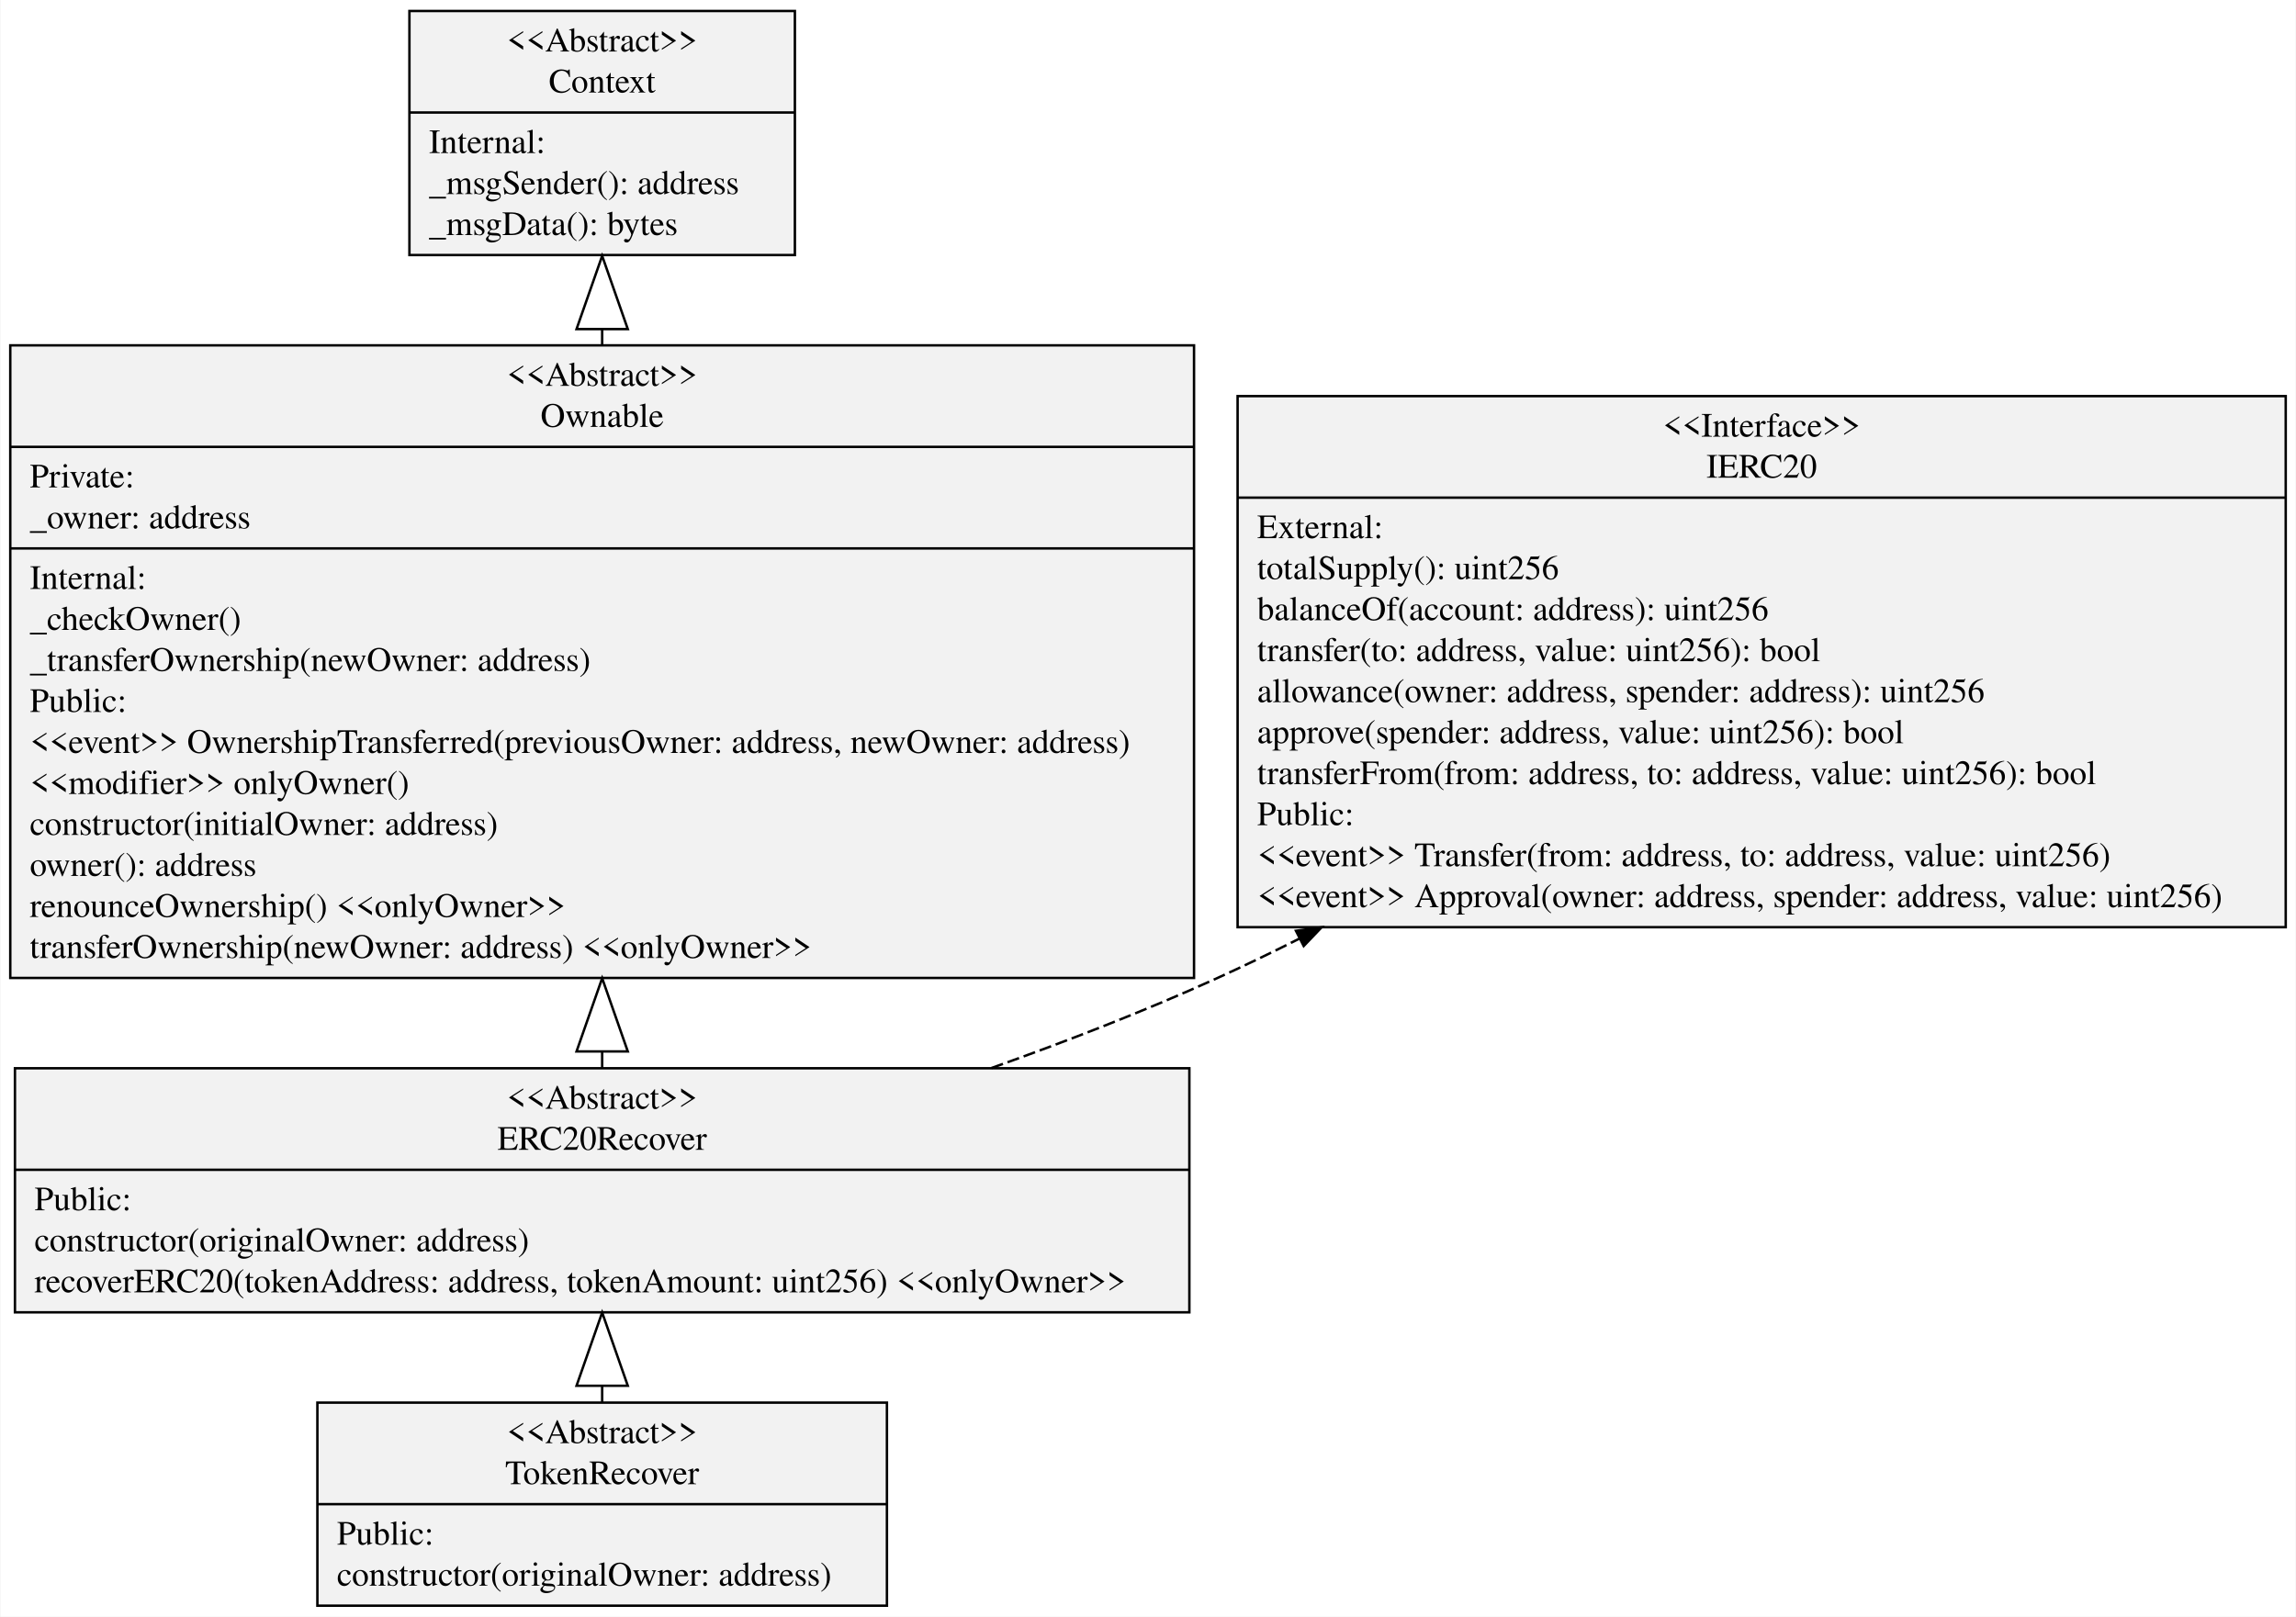
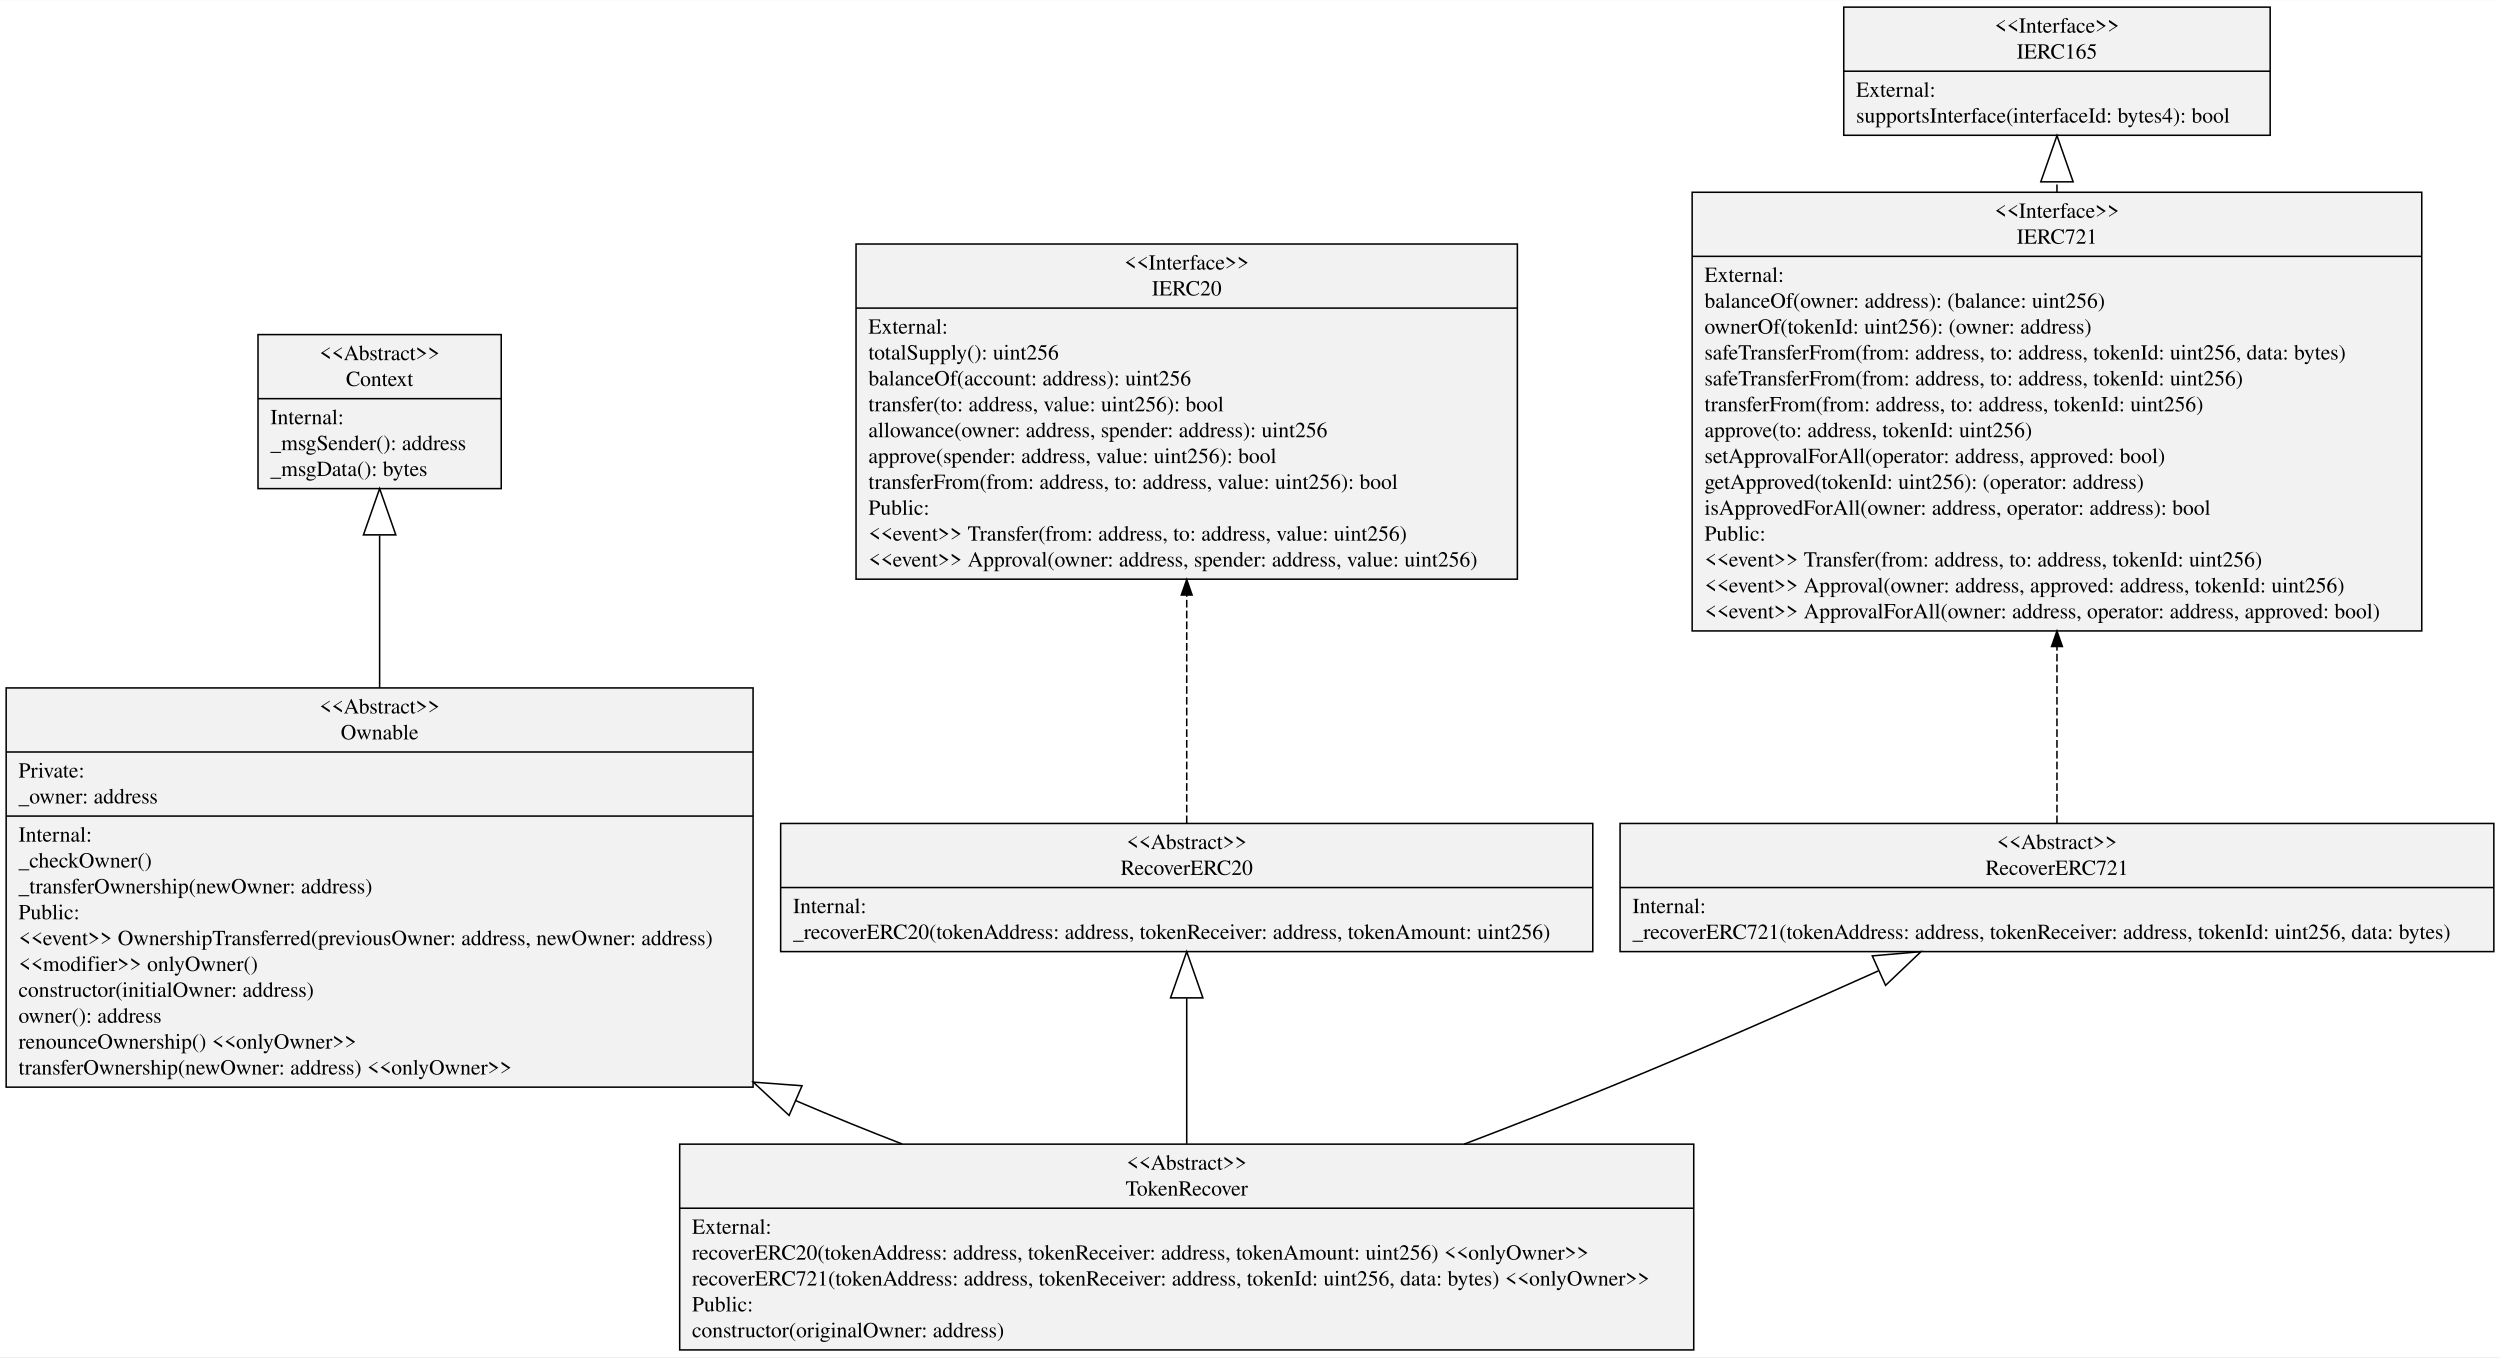
- <svg xmlns="http://www.w3.org/2000/svg" width="940pt" height="662pt" viewBox="0.00 0.00 940.15 662.40">
-   <g id="graph0" class="graph" transform="scale(1 1) rotate(0) translate(4 658.4)">
-     <polygon fill="white" stroke="transparent" points="-4,4 -4,-658.4 936.15,-658.4 936.15,4 -4,4" />
+ <svg xmlns="http://www.w3.org/2000/svg" width="1623pt" height="881pt" viewBox="0.00 0.00 1623.11 880.80">
+   <g id="graph0" class="graph" transform="scale(1 1) rotate(0) translate(4 876.8)">
+     <polygon fill="white" stroke="transparent" points="-4,4 -4,-876.8 1619.11,-876.8 1619.11,4 -4,4" />
    <g id="node1" class="node">
-       <polygon fill="#f2f2f2" stroke="black" points="163.51,-553.9 163.51,-653.9 321.42,-653.9 321.42,-553.9 163.51,-553.9" />
-       <text text-anchor="middle" x="242.47" y="-637.3" font-family="Times,serif" font-size="14.00">&lt;&lt;Abstract&gt;&gt;</text>
-       <text text-anchor="middle" x="242.47" y="-620.5" font-family="Times,serif" font-size="14.00">Context</text>
-       <polyline fill="none" stroke="black" points="163.51,-612.3 321.42,-612.3 " />
-       <text text-anchor="start" x="171.51" y="-595.7" font-family="Times,serif" font-size="14.00">Internal:</text>
-       <text text-anchor="start" x="171.51" y="-578.9" font-family="Times,serif" font-size="14.00">    _msgSender(): address</text>
-       <text text-anchor="start" x="171.51" y="-562.1" font-family="Times,serif" font-size="14.00">    _msgData(): bytes</text>
+       <polygon fill="#f2f2f2" stroke="black" points="163.51,-559.7 163.51,-659.7 321.42,-659.7 321.42,-559.7 163.51,-559.7" />
+       <text text-anchor="middle" x="242.47" y="-643.1" font-family="Times,serif" font-size="14.00">&lt;&lt;Abstract&gt;&gt;</text>
+       <text text-anchor="middle" x="242.47" y="-626.3" font-family="Times,serif" font-size="14.00">Context</text>
+       <polyline fill="none" stroke="black" points="163.51,-618.1 321.42,-618.1 " />
+       <text text-anchor="start" x="171.51" y="-601.5" font-family="Times,serif" font-size="14.00">Internal:</text>
+       <text text-anchor="start" x="171.51" y="-584.7" font-family="Times,serif" font-size="14.00">    _msgSender(): address</text>
+       <text text-anchor="start" x="171.51" y="-567.9" font-family="Times,serif" font-size="14.00">    _msgData(): bytes</text>
    </g>
    <g id="node2" class="node">
-       <polygon fill="#f2f2f2" stroke="black" points="0,-257.7 0,-516.9 484.93,-516.9 484.93,-257.7 0,-257.7" />
-       <text text-anchor="middle" x="242.47" y="-500.3" font-family="Times,serif" font-size="14.00">&lt;&lt;Abstract&gt;&gt;</text>
-       <text text-anchor="middle" x="242.47" y="-483.5" font-family="Times,serif" font-size="14.00">Ownable</text>
-       <polyline fill="none" stroke="black" points="0,-475.3 484.93,-475.3 " />
-       <text text-anchor="start" x="8" y="-458.7" font-family="Times,serif" font-size="14.00">Private:</text>
-       <text text-anchor="start" x="8" y="-441.9" font-family="Times,serif" font-size="14.00">   _owner: address</text>
-       <polyline fill="none" stroke="black" points="0,-433.7 484.93,-433.7 " />
-       <text text-anchor="start" x="8" y="-417.1" font-family="Times,serif" font-size="14.00">Internal:</text>
-       <text text-anchor="start" x="8" y="-400.3" font-family="Times,serif" font-size="14.00">    _checkOwner()</text>
-       <text text-anchor="start" x="8" y="-383.5" font-family="Times,serif" font-size="14.00">    _transferOwnership(newOwner: address)</text>
-       <text text-anchor="start" x="8" y="-366.7" font-family="Times,serif" font-size="14.00">Public:</text>
-       <text text-anchor="start" x="8" y="-349.9" font-family="Times,serif" font-size="14.00">    &lt;&lt;event&gt;&gt; OwnershipTransferred(previousOwner: address, newOwner: address)</text>
-       <text text-anchor="start" x="8" y="-333.1" font-family="Times,serif" font-size="14.00">    &lt;&lt;modifier&gt;&gt; onlyOwner()</text>
-       <text text-anchor="start" x="8" y="-316.3" font-family="Times,serif" font-size="14.00">    constructor(initialOwner: address)</text>
-       <text text-anchor="start" x="8" y="-299.5" font-family="Times,serif" font-size="14.00">    owner(): address</text>
-       <text text-anchor="start" x="8" y="-282.7" font-family="Times,serif" font-size="14.00">    renounceOwnership() &lt;&lt;onlyOwner&gt;&gt;</text>
-       <text text-anchor="start" x="8" y="-265.9" font-family="Times,serif" font-size="14.00">    transferOwnership(newOwner: address) &lt;&lt;onlyOwner&gt;&gt;</text>
+       <polygon fill="#f2f2f2" stroke="black" points="0,-171.1 0,-430.3 484.93,-430.3 484.93,-171.1 0,-171.1" />
+       <text text-anchor="middle" x="242.47" y="-413.7" font-family="Times,serif" font-size="14.00">&lt;&lt;Abstract&gt;&gt;</text>
+       <text text-anchor="middle" x="242.47" y="-396.9" font-family="Times,serif" font-size="14.00">Ownable</text>
+       <polyline fill="none" stroke="black" points="0,-388.7 484.93,-388.7 " />
+       <text text-anchor="start" x="8" y="-372.1" font-family="Times,serif" font-size="14.00">Private:</text>
+       <text text-anchor="start" x="8" y="-355.3" font-family="Times,serif" font-size="14.00">   _owner: address</text>
+       <polyline fill="none" stroke="black" points="0,-347.1 484.93,-347.1 " />
+       <text text-anchor="start" x="8" y="-330.5" font-family="Times,serif" font-size="14.00">Internal:</text>
+       <text text-anchor="start" x="8" y="-313.7" font-family="Times,serif" font-size="14.00">    _checkOwner()</text>
+       <text text-anchor="start" x="8" y="-296.9" font-family="Times,serif" font-size="14.00">    _transferOwnership(newOwner: address)</text>
+       <text text-anchor="start" x="8" y="-280.1" font-family="Times,serif" font-size="14.00">Public:</text>
+       <text text-anchor="start" x="8" y="-263.3" font-family="Times,serif" font-size="14.00">    &lt;&lt;event&gt;&gt; OwnershipTransferred(previousOwner: address, newOwner: address)</text>
+       <text text-anchor="start" x="8" y="-246.5" font-family="Times,serif" font-size="14.00">    &lt;&lt;modifier&gt;&gt; onlyOwner()</text>
+       <text text-anchor="start" x="8" y="-229.7" font-family="Times,serif" font-size="14.00">    constructor(initialOwner: address)</text>
+       <text text-anchor="start" x="8" y="-212.9" font-family="Times,serif" font-size="14.00">    owner(): address</text>
+       <text text-anchor="start" x="8" y="-196.1" font-family="Times,serif" font-size="14.00">    renounceOwnership() &lt;&lt;onlyOwner&gt;&gt;</text>
+       <text text-anchor="start" x="8" y="-179.3" font-family="Times,serif" font-size="14.00">    transferOwnership(newOwner: address) &lt;&lt;onlyOwner&gt;&gt;</text>
    </g>
    <g id="edge1" class="edge">
-       <path fill="none" stroke="black" d="M242.47,-517.16C242.47,-519.26 242.47,-521.35 242.47,-523.43" />
-       <polygon fill="none" stroke="black" points="231.97,-523.56 242.47,-553.56 252.97,-523.56 231.97,-523.56" />
+       <path fill="none" stroke="black" d="M242.47,-430.56C242.47,-464.06 242.47,-499.17 242.47,-529.28" />
+       <polygon fill="none" stroke="black" points="231.97,-529.67 242.47,-559.67 252.97,-529.67 231.97,-529.67" />
    </g>
    <g id="node3" class="node">
-       <polygon fill="#f2f2f2" stroke="black" points="502.78,-278.5 502.78,-496.1 932.15,-496.1 932.15,-278.5 502.78,-278.5" />
-       <text text-anchor="middle" x="717.47" y="-479.5" font-family="Times,serif" font-size="14.00">&lt;&lt;Interface&gt;&gt;</text>
-       <text text-anchor="middle" x="717.47" y="-462.7" font-family="Times,serif" font-size="14.00">IERC20</text>
-       <polyline fill="none" stroke="black" points="502.78,-454.5 932.15,-454.5 " />
-       <text text-anchor="start" x="510.78" y="-437.9" font-family="Times,serif" font-size="14.00">External:</text>
-       <text text-anchor="start" x="510.78" y="-421.1" font-family="Times,serif" font-size="14.00">     totalSupply(): uint256</text>
-       <text text-anchor="start" x="510.78" y="-404.3" font-family="Times,serif" font-size="14.00">     balanceOf(account: address): uint256</text>
-       <text text-anchor="start" x="510.78" y="-387.5" font-family="Times,serif" font-size="14.00">     transfer(to: address, value: uint256): bool</text>
-       <text text-anchor="start" x="510.78" y="-370.7" font-family="Times,serif" font-size="14.00">     allowance(owner: address, spender: address): uint256</text>
-       <text text-anchor="start" x="510.78" y="-353.9" font-family="Times,serif" font-size="14.00">     approve(spender: address, value: uint256): bool</text>
-       <text text-anchor="start" x="510.78" y="-337.1" font-family="Times,serif" font-size="14.00">     transferFrom(from: address, to: address, value: uint256): bool</text>
-       <text text-anchor="start" x="510.78" y="-320.3" font-family="Times,serif" font-size="14.00">Public:</text>
-       <text text-anchor="start" x="510.78" y="-303.5" font-family="Times,serif" font-size="14.00">    &lt;&lt;event&gt;&gt; Transfer(from: address, to: address, value: uint256)</text>
-       <text text-anchor="start" x="510.78" y="-286.7" font-family="Times,serif" font-size="14.00">    &lt;&lt;event&gt;&gt; Approval(owner: address, spender: address, value: uint256)</text>
+       <polygon fill="#f2f2f2" stroke="black" points="1193.04,-789.1 1193.04,-872.3 1469.89,-872.3 1469.89,-789.1 1193.04,-789.1" />
+       <text text-anchor="middle" x="1331.47" y="-855.7" font-family="Times,serif" font-size="14.00">&lt;&lt;Interface&gt;&gt;</text>
+       <text text-anchor="middle" x="1331.47" y="-838.9" font-family="Times,serif" font-size="14.00">IERC165</text>
+       <polyline fill="none" stroke="black" points="1193.04,-830.7 1469.89,-830.7 " />
+       <text text-anchor="start" x="1201.04" y="-814.1" font-family="Times,serif" font-size="14.00">External:</text>
+       <text text-anchor="start" x="1201.04" y="-797.3" font-family="Times,serif" font-size="14.00">     supportsInterface(interfaceId: bytes4): bool</text>
    </g>
    <g id="node4" class="node">
-       <polygon fill="#f2f2f2" stroke="black" points="1.91,-120.7 1.91,-220.7 483.02,-220.7 483.02,-120.7 1.91,-120.7" />
-       <text text-anchor="middle" x="242.47" y="-204.1" font-family="Times,serif" font-size="14.00">&lt;&lt;Abstract&gt;&gt;</text>
-       <text text-anchor="middle" x="242.47" y="-187.3" font-family="Times,serif" font-size="14.00">ERC20Recover</text>
-       <polyline fill="none" stroke="black" points="1.91,-179.1 483.02,-179.1 " />
-       <text text-anchor="start" x="9.91" y="-162.5" font-family="Times,serif" font-size="14.00">Public:</text>
-       <text text-anchor="start" x="9.91" y="-145.7" font-family="Times,serif" font-size="14.00">    constructor(originalOwner: address)</text>
-       <text text-anchor="start" x="9.91" y="-128.9" font-family="Times,serif" font-size="14.00">    recoverERC20(tokenAddress: address, tokenAmount: uint256) &lt;&lt;onlyOwner&gt;&gt;</text>
+       <polygon fill="#f2f2f2" stroke="black" points="1094.62,-467.3 1094.62,-752.1 1568.31,-752.1 1568.31,-467.3 1094.62,-467.3" />
+       <text text-anchor="middle" x="1331.47" y="-735.5" font-family="Times,serif" font-size="14.00">&lt;&lt;Interface&gt;&gt;</text>
+       <text text-anchor="middle" x="1331.47" y="-718.7" font-family="Times,serif" font-size="14.00">IERC721</text>
+       <polyline fill="none" stroke="black" points="1094.62,-710.5 1568.31,-710.5 " />
+       <text text-anchor="start" x="1102.62" y="-693.9" font-family="Times,serif" font-size="14.00">External:</text>
+       <text text-anchor="start" x="1102.62" y="-677.1" font-family="Times,serif" font-size="14.00">     balanceOf(owner: address): (balance: uint256)</text>
+       <text text-anchor="start" x="1102.62" y="-660.3" font-family="Times,serif" font-size="14.00">     ownerOf(tokenId: uint256): (owner: address)</text>
+       <text text-anchor="start" x="1102.62" y="-643.5" font-family="Times,serif" font-size="14.00">     safeTransferFrom(from: address, to: address, tokenId: uint256, data: bytes)</text>
+       <text text-anchor="start" x="1102.62" y="-626.7" font-family="Times,serif" font-size="14.00">     safeTransferFrom(from: address, to: address, tokenId: uint256)</text>
+       <text text-anchor="start" x="1102.62" y="-609.9" font-family="Times,serif" font-size="14.00">     transferFrom(from: address, to: address, tokenId: uint256)</text>
+       <text text-anchor="start" x="1102.62" y="-593.1" font-family="Times,serif" font-size="14.00">     approve(to: address, tokenId: uint256)</text>
+       <text text-anchor="start" x="1102.62" y="-576.3" font-family="Times,serif" font-size="14.00">     setApprovalForAll(operator: address, approved: bool)</text>
+       <text text-anchor="start" x="1102.62" y="-559.5" font-family="Times,serif" font-size="14.00">     getApproved(tokenId: uint256): (operator: address)</text>
+       <text text-anchor="start" x="1102.62" y="-542.7" font-family="Times,serif" font-size="14.00">     isApprovedForAll(owner: address, operator: address): bool</text>
+       <text text-anchor="start" x="1102.62" y="-525.9" font-family="Times,serif" font-size="14.00">Public:</text>
+       <text text-anchor="start" x="1102.62" y="-509.1" font-family="Times,serif" font-size="14.00">    &lt;&lt;event&gt;&gt; Transfer(from: address, to: address, tokenId: uint256)</text>
+       <text text-anchor="start" x="1102.62" y="-492.3" font-family="Times,serif" font-size="14.00">    &lt;&lt;event&gt;&gt; Approval(owner: address, approved: address, tokenId: uint256)</text>
+       <text text-anchor="start" x="1102.62" y="-475.5" font-family="Times,serif" font-size="14.00">    &lt;&lt;event&gt;&gt; ApprovalForAll(owner: address, operator: address, approved: bool)</text>
    </g>
    <g id="edge2" class="edge">
-       <path fill="none" stroke="black" d="M242.47,-220.93C242.47,-223.04 242.47,-225.2 242.47,-227.39" />
-       <polygon fill="none" stroke="black" points="231.97,-227.59 242.47,-257.59 252.97,-227.59 231.97,-227.59" />
+       <path fill="none" stroke="black" stroke-dasharray="5,2" d="M1331.47,-752.18C1331.47,-754.35 1331.47,-756.49 1331.47,-758.62" />
+       <polygon fill="none" stroke="black" points="1320.97,-758.88 1331.47,-788.88 1341.97,-758.88 1320.97,-758.88" />
+     </g>
+     <g id="node5" class="node">
+       <polygon fill="#f2f2f2" stroke="black" points="551.78,-500.9 551.78,-718.5 981.15,-718.5 981.15,-500.9 551.78,-500.9" />
+       <text text-anchor="middle" x="766.47" y="-701.9" font-family="Times,serif" font-size="14.00">&lt;&lt;Interface&gt;&gt;</text>
+       <text text-anchor="middle" x="766.47" y="-685.1" font-family="Times,serif" font-size="14.00">IERC20</text>
+       <polyline fill="none" stroke="black" points="551.78,-676.9 981.15,-676.9 " />
+       <text text-anchor="start" x="559.78" y="-660.3" font-family="Times,serif" font-size="14.00">External:</text>
+       <text text-anchor="start" x="559.78" y="-643.5" font-family="Times,serif" font-size="14.00">     totalSupply(): uint256</text>
+       <text text-anchor="start" x="559.78" y="-626.7" font-family="Times,serif" font-size="14.00">     balanceOf(account: address): uint256</text>
+       <text text-anchor="start" x="559.78" y="-609.9" font-family="Times,serif" font-size="14.00">     transfer(to: address, value: uint256): bool</text>
+       <text text-anchor="start" x="559.78" y="-593.1" font-family="Times,serif" font-size="14.00">     allowance(owner: address, spender: address): uint256</text>
+       <text text-anchor="start" x="559.78" y="-576.3" font-family="Times,serif" font-size="14.00">     approve(spender: address, value: uint256): bool</text>
+       <text text-anchor="start" x="559.78" y="-559.5" font-family="Times,serif" font-size="14.00">     transferFrom(from: address, to: address, value: uint256): bool</text>
+       <text text-anchor="start" x="559.78" y="-542.7" font-family="Times,serif" font-size="14.00">Public:</text>
+       <text text-anchor="start" x="559.78" y="-525.9" font-family="Times,serif" font-size="14.00">    &lt;&lt;event&gt;&gt; Transfer(from: address, to: address, value: uint256)</text>
+       <text text-anchor="start" x="559.78" y="-509.1" font-family="Times,serif" font-size="14.00">    &lt;&lt;event&gt;&gt; Approval(owner: address, spender: address, value: uint256)</text>
+     </g>
+     <g id="node6" class="node">
+       <polygon fill="#f2f2f2" stroke="black" points="502.83,-259.1 502.83,-342.3 1030.1,-342.3 1030.1,-259.1 502.83,-259.1" />
+       <text text-anchor="middle" x="766.47" y="-325.7" font-family="Times,serif" font-size="14.00">&lt;&lt;Abstract&gt;&gt;</text>
+       <text text-anchor="middle" x="766.47" y="-308.9" font-family="Times,serif" font-size="14.00">RecoverERC20</text>
+       <polyline fill="none" stroke="black" points="502.83,-300.7 1030.1,-300.7 " />
+       <text text-anchor="start" x="510.83" y="-284.1" font-family="Times,serif" font-size="14.00">Internal:</text>
+       <text text-anchor="start" x="510.83" y="-267.3" font-family="Times,serif" font-size="14.00">    _recoverERC20(tokenAddress: address, tokenReceiver: address, tokenAmount: uint256)</text>
    </g>
    <g id="edge3" class="edge">
-       <path fill="none" stroke="black" stroke-dasharray="5,2" d="M401.95,-220.8C432.74,-231.74 464.43,-244.04 493.47,-257.2 504.95,-262.41 516.61,-268.02 528.27,-273.9" />
-       <polygon fill="black" stroke="black" points="526.68,-277.02 537.18,-278.44 529.86,-270.78 526.68,-277.02" />
+       <path fill="none" stroke="black" stroke-dasharray="5,2" d="M766.47,-342.47C766.47,-380.24 766.47,-438.31 766.47,-490.58" />
+       <polygon fill="black" stroke="black" points="762.97,-490.61 766.47,-500.61 769.97,-490.61 762.97,-490.61" />
    </g>
-     <g id="node5" class="node">
-       <polygon fill="#f2f2f2" stroke="black" points="125.81,-0.5 125.81,-83.7 359.13,-83.7 359.13,-0.5 125.81,-0.5" />
-       <text text-anchor="middle" x="242.47" y="-67.1" font-family="Times,serif" font-size="14.00">&lt;&lt;Abstract&gt;&gt;</text>
-       <text text-anchor="middle" x="242.47" y="-50.3" font-family="Times,serif" font-size="14.00">TokenRecover</text>
-       <polyline fill="none" stroke="black" points="125.81,-42.1 359.13,-42.1 " />
-       <text text-anchor="start" x="133.81" y="-25.5" font-family="Times,serif" font-size="14.00">Public:</text>
-       <text text-anchor="start" x="133.81" y="-8.7" font-family="Times,serif" font-size="14.00">    constructor(originalOwner: address)</text>
+     <g id="node7" class="node">
+       <polygon fill="#f2f2f2" stroke="black" points="1047.82,-259.1 1047.82,-342.3 1615.11,-342.3 1615.11,-259.1 1047.82,-259.1" />
+       <text text-anchor="middle" x="1331.47" y="-325.7" font-family="Times,serif" font-size="14.00">&lt;&lt;Abstract&gt;&gt;</text>
+       <text text-anchor="middle" x="1331.47" y="-308.9" font-family="Times,serif" font-size="14.00">RecoverERC721</text>
+       <polyline fill="none" stroke="black" points="1047.82,-300.7 1615.11,-300.7 " />
+       <text text-anchor="start" x="1055.82" y="-284.1" font-family="Times,serif" font-size="14.00">Internal:</text>
+       <text text-anchor="start" x="1055.82" y="-267.3" font-family="Times,serif" font-size="14.00">    _recoverERC721(tokenAddress: address, tokenReceiver: address, tokenId: uint256, data: bytes)</text>
    </g>
    <g id="edge4" class="edge">
-       <path fill="none" stroke="black" d="M242.47,-83.85C242.47,-86.05 242.47,-88.29 242.47,-90.55" />
-       <polygon fill="none" stroke="black" points="231.97,-90.61 242.47,-120.61 252.97,-90.61 231.97,-90.61" />
+       <path fill="none" stroke="black" stroke-dasharray="5,2" d="M1331.47,-342.47C1331.47,-372.29 1331.47,-414.76 1331.47,-457.05" />
+       <polygon fill="black" stroke="black" points="1327.97,-457.21 1331.47,-467.21 1334.97,-457.21 1327.97,-457.21" />
+     </g>
+     <g id="node8" class="node">
+       <polygon fill="#f2f2f2" stroke="black" points="437.28,-0.5 437.28,-134.1 1095.65,-134.1 1095.65,-0.5 437.28,-0.5" />
+       <text text-anchor="middle" x="766.47" y="-117.5" font-family="Times,serif" font-size="14.00">&lt;&lt;Abstract&gt;&gt;</text>
+       <text text-anchor="middle" x="766.47" y="-100.7" font-family="Times,serif" font-size="14.00">TokenRecover</text>
+       <polyline fill="none" stroke="black" points="437.28,-92.5 1095.65,-92.5 " />
+       <text text-anchor="start" x="445.28" y="-75.9" font-family="Times,serif" font-size="14.00">External:</text>
+       <text text-anchor="start" x="445.28" y="-59.1" font-family="Times,serif" font-size="14.00">    recoverERC20(tokenAddress: address, tokenReceiver: address, tokenAmount: uint256) &lt;&lt;onlyOwner&gt;&gt;</text>
+       <text text-anchor="start" x="445.28" y="-42.3" font-family="Times,serif" font-size="14.00">    recoverERC721(tokenAddress: address, tokenReceiver: address, tokenId: uint256, data: bytes) &lt;&lt;onlyOwner&gt;&gt;</text>
+       <text text-anchor="start" x="445.28" y="-25.5" font-family="Times,serif" font-size="14.00">Public:</text>
+       <text text-anchor="start" x="445.28" y="-8.7" font-family="Times,serif" font-size="14.00">    constructor(originalOwner: address)</text>
+     </g>
+     <g id="edge5" class="edge">
+       <path fill="none" stroke="black" d="M581.72,-134.19C559.76,-142.72 537.51,-151.69 512.61,-162.34" />
+       <polygon fill="none" stroke="black" points="508.33,-152.75 485.03,-174.37 516.72,-172.01 508.33,-152.75" />
+     </g>
+     <g id="edge6" class="edge">
+       <path fill="none" stroke="black" d="M766.47,-134.3C766.47,-163.83 766.47,-198.69 766.47,-228.77" />
+       <polygon fill="none" stroke="black" points="755.97,-229.07 766.47,-259.07 776.97,-229.07 755.97,-229.07" />
+     </g>
+     <g id="edge7" class="edge">
+       <path fill="none" stroke="black" d="M946.56,-134.1C977.67,-145.95 1009.59,-158.41 1039.47,-170.6 1097.98,-194.47 1162.29,-222.69 1215.62,-246.64" />
+       <polygon fill="none" stroke="black" points="1211.56,-256.33 1243.22,-259.1 1220.2,-237.19 1211.56,-256.33" />
    </g>
  </g>
</svg>
